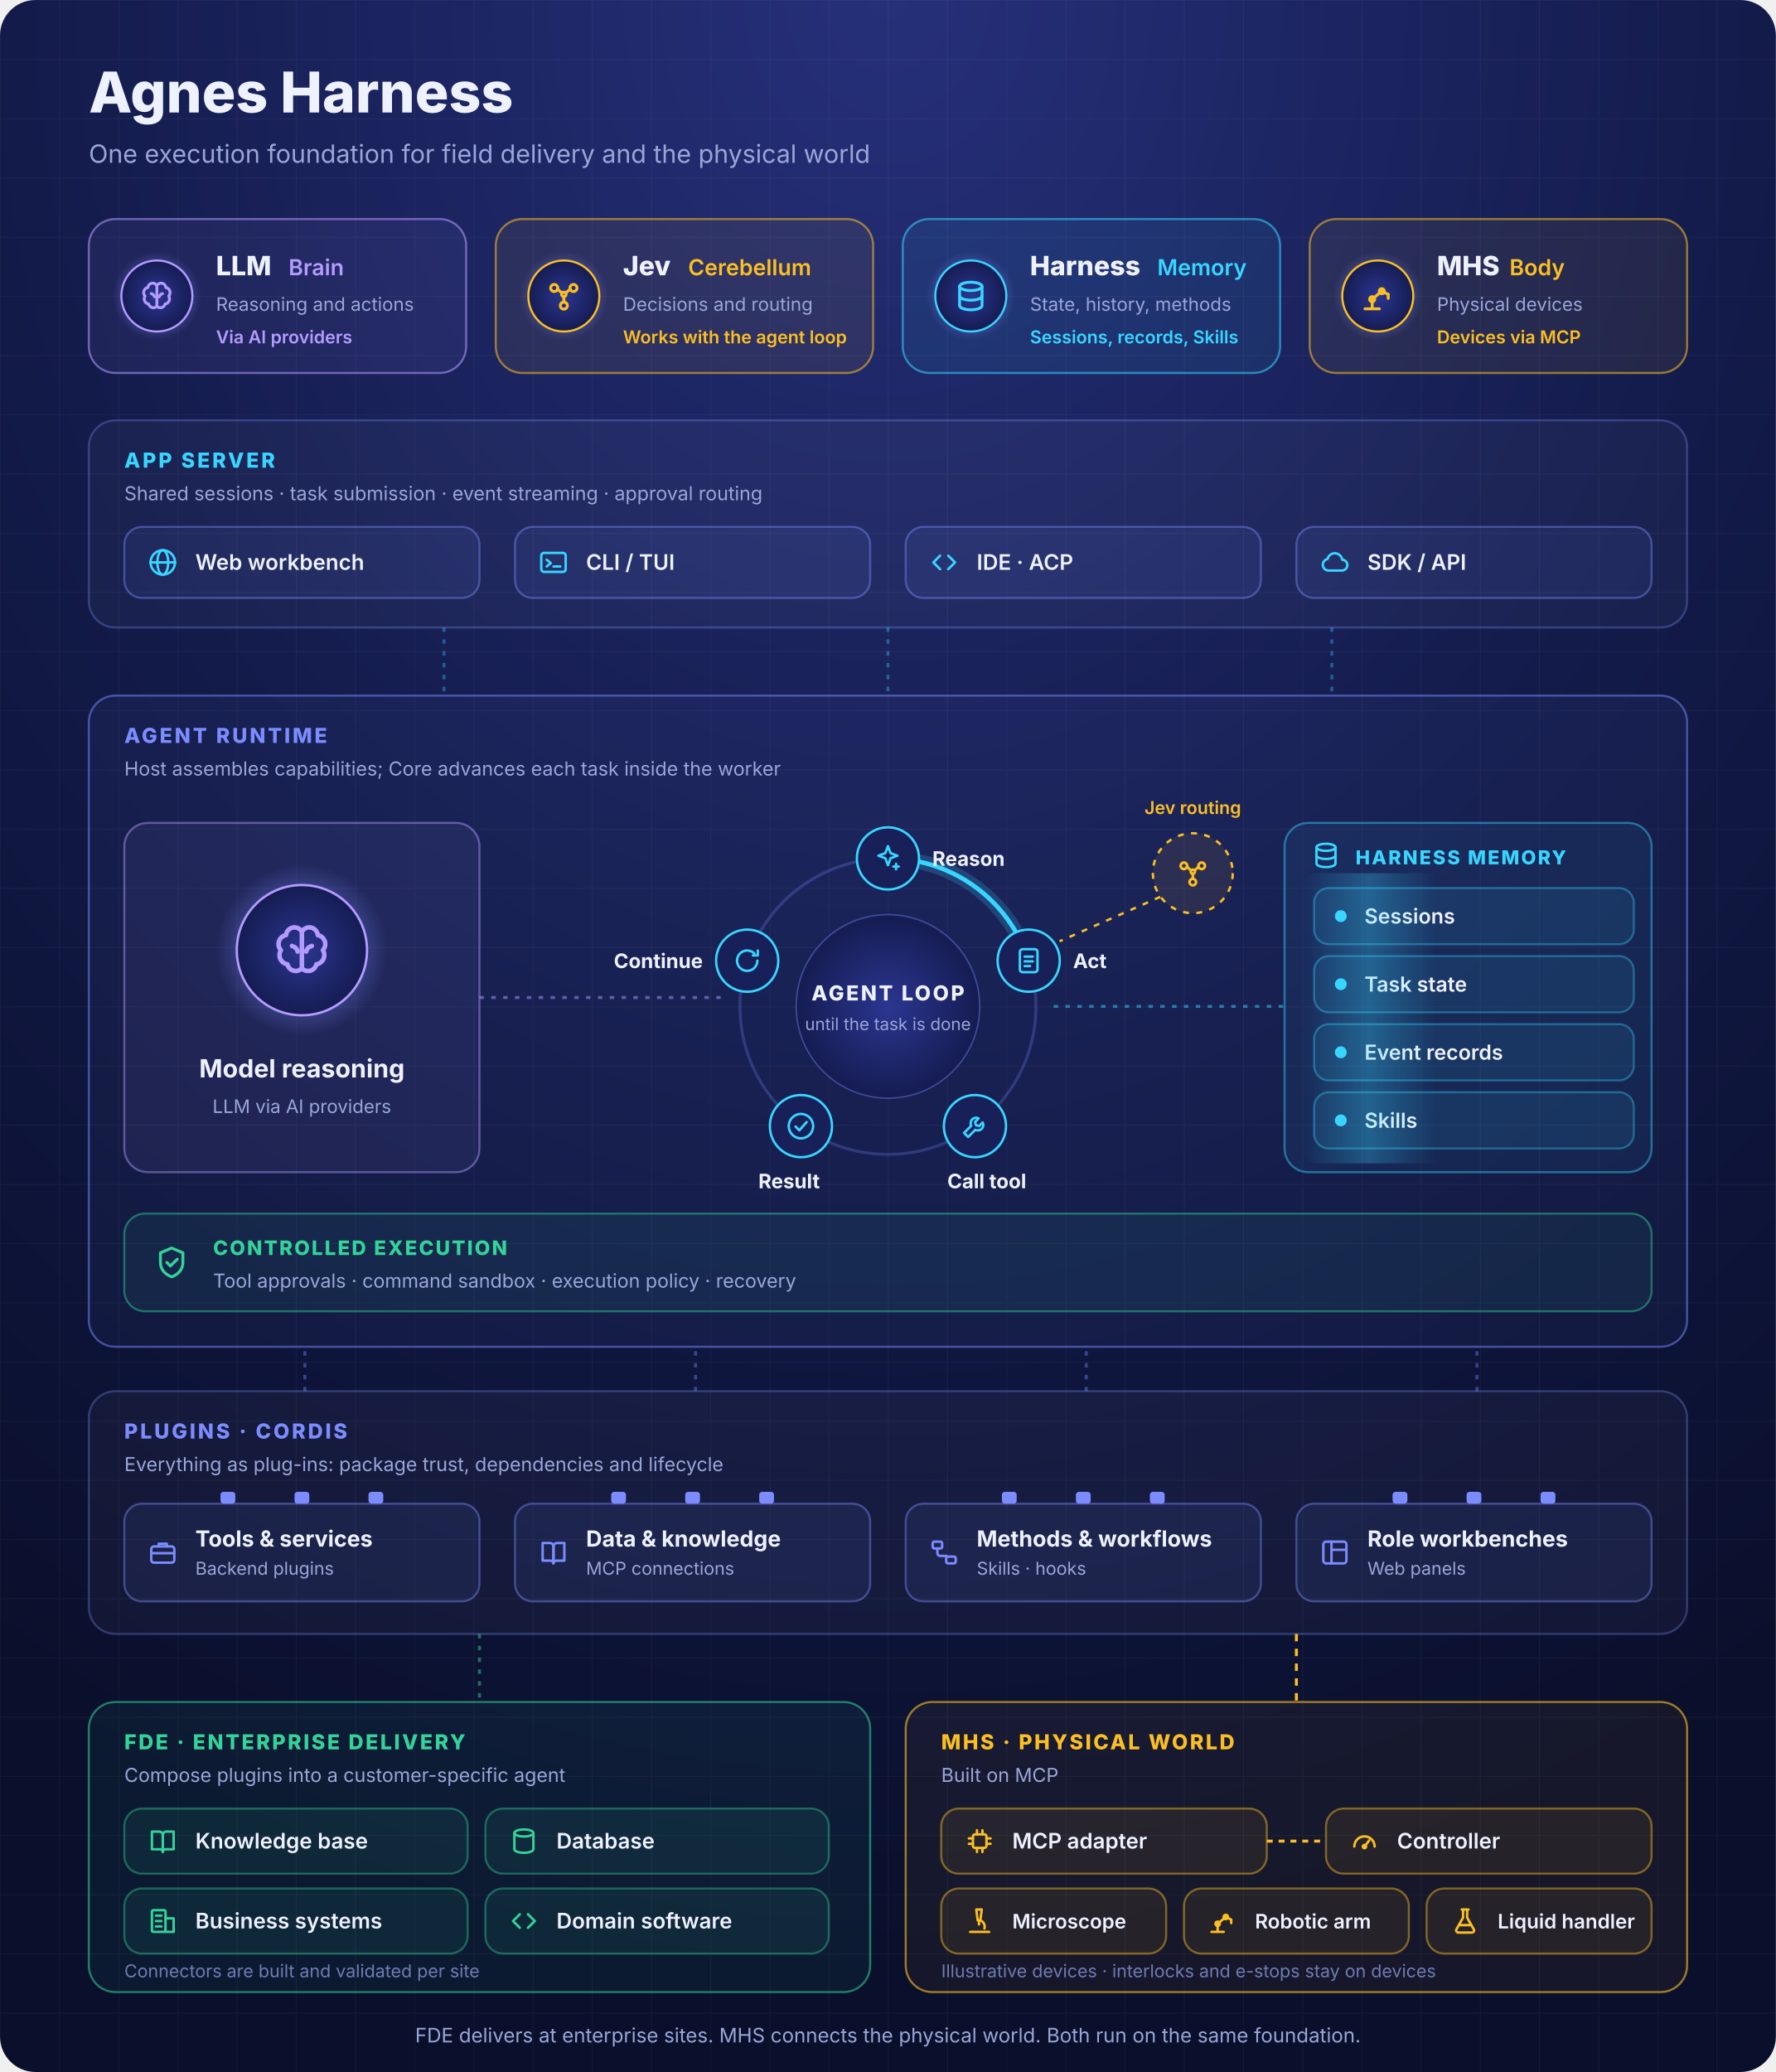
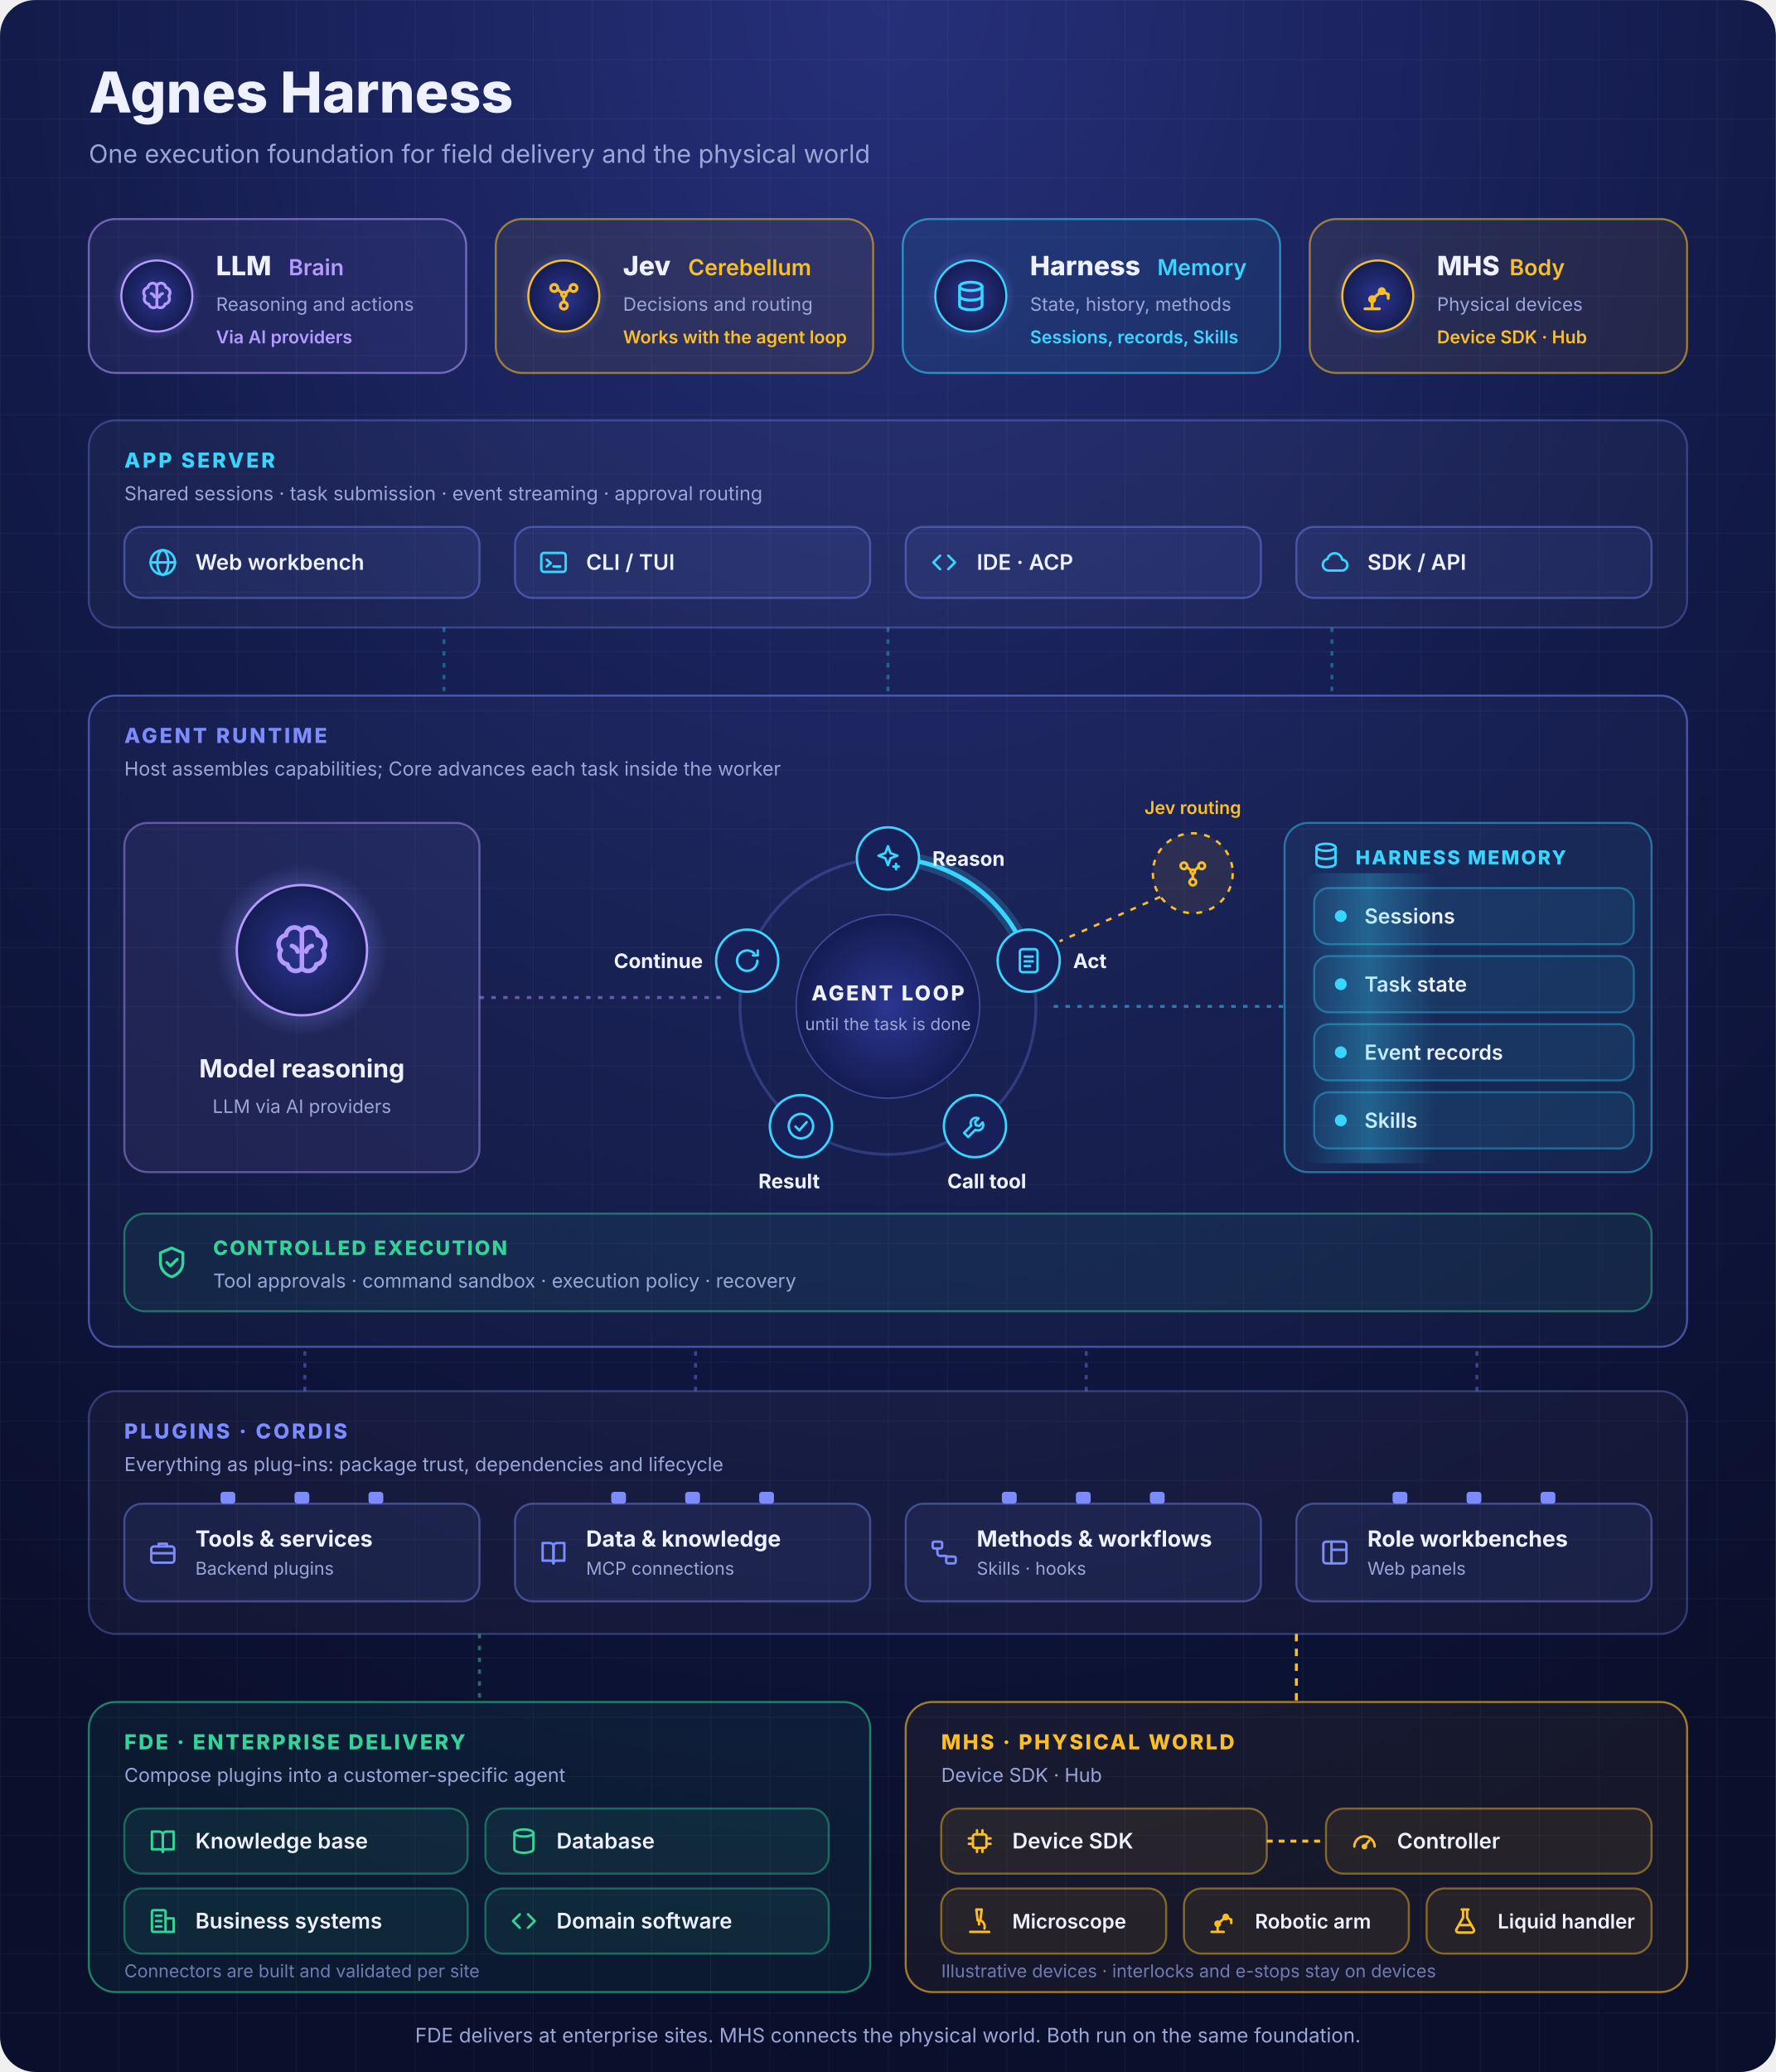
<svg xmlns="http://www.w3.org/2000/svg" width="1200" height="1400" viewBox="0 0 1200 1400" role="img" aria-labelledby="title description" xml:lang="en">
  <defs>
    <radialGradient id="bg" cx="50%" cy="0%" r="95%">
      <stop offset="0" stop-color="#26307a" />
      <stop offset=".55" stop-color="#121a48" />
      <stop offset="1" stop-color="#0a0f2b" />
    </radialGradient>
    <radialGradient id="halo">
      <stop offset="0" stop-color="#7c8cff" stop-opacity=".9" />
      <stop offset="1" stop-color="#7c8cff" stop-opacity="0" />
    </radialGradient>
    <radialGradient id="core">
      <stop offset="0" stop-color="#2b3690" />
      <stop offset="1" stop-color="#151c52" />
    </radialGradient>
    <linearGradient id="sweepGrad" x1="0" x2="1">
      <stop offset="0" stop-color="#38d6ff" stop-opacity="0" />
      <stop offset=".5" stop-color="#38d6ff" stop-opacity=".28" />
      <stop offset="1" stop-color="#38d6ff" stop-opacity="0" />
    </linearGradient>
    <pattern id="grid" width="40" height="40" patternUnits="userSpaceOnUse">
      <path d="M40 0H0V40" fill="none" stroke="rgba(255,255,255,0.045)" stroke-width="1" />
    </pattern>
    <clipPath id="memclip">
      <rect x="880" y="590" width="232" height="196" rx="10" />
    </clipPath>
    <style>.beat{opacity:0;animation:beat 12s ease-in-out infinite}@keyframes beat{0%,100%{opacity:0}4%{opacity:1}13%{opacity:0}}.pulse{animation:pulse 2.6s ease-in-out infinite}@keyframes pulse{0%,100%{opacity:.35}50%{opacity:.9}}.march{animation:march 1.4s linear infinite}@keyframes march{to{stroke-dashoffset:-28}}.spin{transform-box:fill-box;transform-origin:center;animation:spin 9s linear infinite}@keyframes spin{to{transform:rotate(360deg)}}.comet{animation:comet 6s linear infinite}@keyframes comet{to{stroke-dashoffset:-628.3}}.sweep{animation:sweep 3.6s ease-in-out infinite}@keyframes sweep{0%{transform:translateX(-90px)}60%,100%{transform:translateX(330px)}}.pin{animation:pin 12s ease-in-out infinite}@keyframes pin{0%,46%,62%,100%{opacity:.35}50%{opacity:1}}@media (prefers-reduced-motion:reduce){*{animation:none!important}.motion{display:none}}</style>
  </defs>
  <rect width="1200" height="1400" rx="24" fill="url(#bg)" />
  <rect width="1200" height="1400" rx="24" fill="url(#grid)" />
  <g font-family="Inter, -apple-system, Segoe UI, PingFang SC, Microsoft YaHei, Arial, sans-serif">
    <text x="60" y="76" font-size="38" font-weight="800" fill="#eef1ff">Agnes Harness</text>
    <text x="60" y="110" font-size="17" font-weight="400" fill="#9aa6d8">One execution foundation for field delivery and the physical world</text>
    <rect x="60" y="148" width="255" height="104" rx="18" fill="rgba(180,155,255,0.07)" stroke="rgba(180,155,255,0.55)" stroke-width="1.4" />
    <circle cx="106" cy="200" r="30" fill="url(#halo)" class="pulse" style="animation-delay:0s" />
    <circle cx="106" cy="200" r="24" fill="url(#core)" stroke="#b49bff" stroke-width="1.4" />
    <g transform="translate(93 187) scale(1.083333)" fill="none" stroke="#b49bff" stroke-width="1.8" stroke-linecap="round" stroke-linejoin="round">
      <path d="M12 5.5a3 3 0 0 0-5.6 1.2A3.2 3.2 0 0 0 4.6 12a3.3 3.3 0 0 0 2.3 5 3 3 0 0 0 5.1 1.4z" />
      <path d="M12 5.5a3 3 0 0 1 5.6 1.2 3.2 3.2 0 0 1 1.8 5.3 3.3 3.3 0 0 1-2.3 5A3 3 0 0 1 12 18.4" />
      <path d="M8.5 10.5c1 .3 1.8 1 2 2M15.5 10.5c-1 .3-1.8 1-2 2" />
    </g>
    <text x="146" y="186" font-size="18" font-weight="800" fill="#eef1ff">LLM</text>
    <text x="195" y="186" font-size="15" font-weight="600" fill="#b49bff">Brain</text>
    <text x="146" y="210" font-size="12.5" font-weight="400" fill="#9aa6d8">Reasoning and actions</text>
    <text x="146" y="232" font-size="12" font-weight="600" fill="#b49bff">Via AI providers</text>
    <rect x="335" y="148" width="255" height="104" rx="18" fill="rgba(251,191,36,0.07)" stroke="rgba(251,191,36,0.55)" stroke-width="1.4" />
    <circle cx="381" cy="200" r="30" fill="url(#halo)" class="pulse" style="animation-delay:0.6s" />
    <circle cx="381" cy="200" r="24" fill="url(#core)" stroke="#fbbf24" stroke-width="1.4" />
    <g transform="translate(368 187) scale(1.083333)" fill="none" stroke="#fbbf24" stroke-width="1.8" stroke-linecap="round" stroke-linejoin="round">
      <circle cx="6" cy="7" r="2.2" />
      <circle cx="18" cy="7" r="2.2" />
      <circle cx="12" cy="18" r="2.2" />
      <circle cx="12" cy="11" r="1.4" />
      <path d="M8 7.6l2.8 2.6M16 7.6l-2.8 2.6M12 12.4v3.4" />
    </g>
    <text x="421" y="186" font-size="18" font-weight="800" fill="#eef1ff">Jev</text>
    <text x="465" y="186" font-size="15" font-weight="600" fill="#fbbf24">Cerebellum</text>
    <text x="421" y="210" font-size="12.5" font-weight="400" fill="#9aa6d8">Decisions and routing</text>
    <text x="421" y="232" font-size="12" font-weight="600" fill="#fbbf24">Works with the agent loop</text>
    <rect x="610" y="148" width="255" height="104" rx="18" fill="rgba(56,214,255,0.07)" stroke="rgba(56,214,255,0.55)" stroke-width="1.4" />
    <circle cx="656" cy="200" r="30" fill="url(#halo)" class="pulse" style="animation-delay:1.2s" />
    <circle cx="656" cy="200" r="24" fill="url(#core)" stroke="#38d6ff" stroke-width="1.4" />
    <g transform="translate(643 187) scale(1.083333)" fill="none" stroke="#38d6ff" stroke-width="1.8" stroke-linecap="round" stroke-linejoin="round">
      <ellipse cx="12" cy="6" rx="7" ry="2.6" />
      <path d="M5 6v12c0 1.4 3.1 2.6 7 2.6s7-1.2 7-2.6V6" />
      <path d="M5 12c0 1.4 3.1 2.6 7 2.6s7-1.2 7-2.6" />
    </g>
    <text x="696" y="186" font-size="18" font-weight="800" fill="#eef1ff">Harness</text>
    <text x="782" y="186" font-size="15" font-weight="600" fill="#38d6ff">Memory</text>
    <text x="696" y="210" font-size="12.5" font-weight="400" fill="#9aa6d8">State, history, methods</text>
    <text x="696" y="232" font-size="12" font-weight="600" fill="#38d6ff">Sessions, records, Skills</text>
    <rect x="885" y="148" width="255" height="104" rx="18" fill="rgba(251,191,36,0.07)" stroke="rgba(251,191,36,0.55)" stroke-width="1.4" />
    <circle cx="931" cy="200" r="30" fill="url(#halo)" class="pulse" style="animation-delay:1.8s" />
    <circle cx="931" cy="200" r="24" fill="url(#core)" stroke="#fbbf24" stroke-width="1.4" />
    <g transform="translate(918 187) scale(1.083333)" fill="none" stroke="#fbbf24" stroke-width="1.8" stroke-linecap="round" stroke-linejoin="round">
      <path d="M4 20h9M8.5 20v-6l6-5 4 2" />
      <circle cx="8.5" cy="14" r="1.6" />
      <circle cx="14.5" cy="9" r="1.6" />
      <path d="M18.5 11v2.5" />
    </g>
    <text x="971" y="186" font-size="18" font-weight="800" fill="#eef1ff">MHS</text>
    <text x="1020" y="186" font-size="15" font-weight="600" fill="#fbbf24">Body</text>
    <text x="971" y="210" font-size="12.5" font-weight="400" fill="#9aa6d8">Physical devices</text>
-     <text x="971" y="232" font-size="12" font-weight="600" fill="#fbbf24">Devices via MCP</text>
+     <text x="971" y="232" font-size="12" font-weight="600" fill="#fbbf24">Device SDK · Hub</text>
    <rect x="60" y="284" width="1080" height="140" rx="18" fill="rgba(255,255,255,0.035)" stroke="rgba(132,150,255,0.30)" stroke-width="1.4" />
    <text x="84" y="316" font-size="14" font-weight="800" fill="#38d6ff" letter-spacing="1.6">APP SERVER</text>
    <text x="84" y="338" font-size="13" font-weight="400" fill="#9aa6d8">Shared sessions · task submission · event streaming · approval routing</text>
    <rect x="84" y="356" width="240" height="48" rx="12" fill="rgba(124,140,255,0.08)" stroke="rgba(124,140,255,0.42)" stroke-width="1.4" />
    <g transform="translate(99 369) scale(0.9166667)" fill="none" stroke="#38d6ff" stroke-width="1.8" stroke-linecap="round" stroke-linejoin="round">
      <circle cx="12" cy="12" r="9" />
      <ellipse cx="12" cy="12" rx="4" ry="9" />
      <path d="M3 12h18" />
    </g>
    <text x="132" y="385" font-size="14.5" font-weight="600" fill="#eef1ff">Web workbench</text>
    <rect x="348" y="356" width="240" height="48" rx="12" fill="rgba(124,140,255,0.08)" stroke="rgba(124,140,255,0.42)" stroke-width="1.4" />
    <g transform="translate(363 369) scale(0.9166667)" fill="none" stroke="#38d6ff" stroke-width="1.8" stroke-linecap="round" stroke-linejoin="round">
      <rect x="3" y="5" width="18" height="14" rx="2" />
      <path d="M7 10l3 2.5L7 15M12 15h5" />
    </g>
    <text x="396" y="385" font-size="14.5" font-weight="600" fill="#eef1ff">CLI / TUI</text>
    <rect x="612" y="356" width="240" height="48" rx="12" fill="rgba(124,140,255,0.08)" stroke="rgba(124,140,255,0.42)" stroke-width="1.4" />
    <g transform="translate(627 369) scale(0.9166667)" fill="none" stroke="#38d6ff" stroke-width="1.8" stroke-linecap="round" stroke-linejoin="round">
      <path d="M9 7l-5 5 5 5M15 7l5 5-5 5" />
    </g>
    <text x="660" y="385" font-size="14.5" font-weight="600" fill="#eef1ff">IDE · ACP</text>
    <rect x="876" y="356" width="240" height="48" rx="12" fill="rgba(124,140,255,0.08)" stroke="rgba(124,140,255,0.42)" stroke-width="1.4" />
    <g transform="translate(891 369) scale(0.9166667)" fill="none" stroke="#38d6ff" stroke-width="1.8" stroke-linecap="round" stroke-linejoin="round">
      <path d="M7 18h10a4 4 0 0 0 .4-8A5.5 5.5 0 0 0 6.6 9.5 4.3 4.3 0 0 0 7 18z" />
    </g>
    <text x="924" y="385" font-size="14.5" font-weight="600" fill="#eef1ff">SDK / API</text>
    <g class="beat" style="animation-delay:0s" fill="none" stroke="#38d6ff">
      <rect x="84" y="356" width="1032" height="48" rx="12" stroke-width="9" stroke-opacity=".22" />
      <rect x="84" y="356" width="1032" height="48" rx="12" stroke-width="2.4" />
    </g>
    <path d="M 300 424 V 470" stroke="rgba(56,214,255,0.35)" stroke-width="2" stroke-dasharray="3 5" />
    <g class="motion" fill="#38d6ff" opacity="0">
      <circle r="9.36" opacity=".22" />
      <circle r="3.6" />
      <animateMotion path="M 300 424 V 470" dur="1.6s" begin="0.4s" repeatCount="indefinite" />
      <animate attributeName="opacity" values="0;1;1;0" keyTimes="0;.12;.85;1" dur="1.6s" begin="0.4s" repeatCount="indefinite" />
    </g>
    <path d="M 600 424 V 470" stroke="rgba(56,214,255,0.35)" stroke-width="2" stroke-dasharray="3 5" />
    <g class="motion" fill="#38d6ff" opacity="0">
      <circle r="9.36" opacity=".22" />
      <circle r="3.6" />
      <animateMotion path="M 600 424 V 470" dur="1.6s" begin="0.8s" repeatCount="indefinite" />
      <animate attributeName="opacity" values="0;1;1;0" keyTimes="0;.12;.85;1" dur="1.6s" begin="0.8s" repeatCount="indefinite" />
    </g>
    <path d="M 900 424 V 470" stroke="rgba(56,214,255,0.35)" stroke-width="2" stroke-dasharray="3 5" />
    <g class="motion" fill="#38d6ff" opacity="0">
      <circle r="9.36" opacity=".22" />
      <circle r="3.6" />
      <animateMotion path="M 900 424 V 470" dur="1.6s" begin="1.2s" repeatCount="indefinite" />
      <animate attributeName="opacity" values="0;1;1;0" keyTimes="0;.12;.85;1" dur="1.6s" begin="1.2s" repeatCount="indefinite" />
    </g>
    <rect x="60" y="470" width="1080" height="440" rx="18" fill="rgba(124,140,255,0.05)" stroke="rgba(124,140,255,0.5)" stroke-width="1.4" />
    <text x="84" y="502" font-size="14" font-weight="800" fill="#7c8cff" letter-spacing="1.6">AGENT RUNTIME</text>
    <text x="84" y="524" font-size="13" font-weight="400" fill="#9aa6d8">Host assembles capabilities; Core advances each task inside the worker</text>
    <rect x="84" y="556" width="240" height="236" rx="16" fill="rgba(180,155,255,0.07)" stroke="rgba(180,155,255,0.45)" stroke-width="1.4" />
    <circle cx="204" cy="642" r="58" fill="url(#halo)" class="pulse" />
    <circle cx="204" cy="642" r="44" fill="url(#core)" stroke="#b49bff" stroke-width="1.6" />
    <g transform="translate(181 619) scale(1.916667)" fill="none" stroke="#b49bff" stroke-width="1.6" stroke-linecap="round" stroke-linejoin="round">
      <path d="M12 5.5a3 3 0 0 0-5.6 1.2A3.2 3.2 0 0 0 4.6 12a3.3 3.3 0 0 0 2.3 5 3 3 0 0 0 5.1 1.4z" />
      <path d="M12 5.5a3 3 0 0 1 5.6 1.2 3.2 3.2 0 0 1 1.8 5.3 3.3 3.3 0 0 1-2.3 5A3 3 0 0 1 12 18.4" />
      <path d="M8.5 10.5c1 .3 1.8 1 2 2M15.5 10.5c-1 .3-1.8 1-2 2" />
    </g>
    <text x="204" y="728" font-size="17" font-weight="700" fill="#eef1ff" text-anchor="middle">Model reasoning</text>
    <text x="204" y="752" font-size="12.5" font-weight="400" fill="#9aa6d8" text-anchor="middle">LLM via AI providers</text>
    <path d="M 324 674 H 488" stroke="rgba(180,155,255,0.5)" stroke-width="2" stroke-dasharray="3 5" />
    <circle cx="600" cy="680" r="100" fill="none" stroke="rgba(124,140,255,0.25)" stroke-width="2" />
    <g fill="none" stroke="#38d6ff" stroke-linecap="round" stroke-dasharray="110 518.3" transform="rotate(-90 600 680)">
      <circle cx="600" cy="680" r="100" stroke-width="10" stroke-opacity=".2" class="comet" />
      <circle cx="600" cy="680" r="100" stroke-width="3" class="comet" />
    </g>
    <circle cx="600" cy="680" r="62" fill="url(#core)" stroke="rgba(124,140,255,0.4)" />
    <text x="600" y="676" font-size="14" font-weight="800" fill="#eef1ff" text-anchor="middle" letter-spacing="1.4">AGENT LOOP</text>
    <text x="600" y="696" font-size="11.5" font-weight="400" fill="#9aa6d8" text-anchor="middle">until the task is done</text>
    <circle cx="600.0" cy="580.0" r="21" fill="#18205a" stroke="#38d6ff" stroke-width="1.6" />
    <g transform="translate(589 569) scale(0.9166667)" fill="none" stroke="#38d6ff" stroke-width="1.8" stroke-linecap="round" stroke-linejoin="round">
      <path d="M12 3l1.9 5.1L19 10l-5.1 1.9L12 17l-1.9-5.1L5 10l5.1-1.9z" />
      <path d="M18 16v4M16 18h4" />
    </g>
    <text x="630.0" y="585.0" font-size="13.5" font-weight="650" fill="#eef1ff" text-anchor="start">Reason</text>
    <circle cx="695.1" cy="649.1" r="21" fill="#18205a" stroke="#38d6ff" stroke-width="1.6" />
    <g transform="translate(684.1057 638.0983) scale(0.9166667)" fill="none" stroke="#38d6ff" stroke-width="1.8" stroke-linecap="round" stroke-linejoin="round">
      <rect x="5.5" y="3.5" width="13" height="17" rx="2" />
      <path d="M9 9h6M9 12.5h6M9 16h4" />
    </g>
    <text x="725.1" y="654.1" font-size="13.5" font-weight="650" fill="#eef1ff" text-anchor="start">Act</text>
    <circle cx="658.8" cy="760.9" r="21" fill="#18205a" stroke="#38d6ff" stroke-width="1.6" />
    <g transform="translate(647.7785 749.9017) scale(0.9166667)" fill="none" stroke="#38d6ff" stroke-width="1.8" stroke-linecap="round" stroke-linejoin="round">
      <path d="M14.7 6.3a4 4 0 0 0-5.4 5.4L4 17l3 3 5.3-5.3a4 4 0 0 0 5.4-5.4l-2.6 2.6-2.4-.6-.6-2.4z" />
    </g>
    <text x="666.8" y="802.9" font-size="13.5" font-weight="650" fill="#eef1ff" text-anchor="middle">Call tool</text>
    <circle cx="541.2" cy="760.9" r="21" fill="#18205a" stroke="#38d6ff" stroke-width="1.6" />
    <g transform="translate(530.2215 749.9017) scale(0.9166667)" fill="none" stroke="#38d6ff" stroke-width="1.8" stroke-linecap="round" stroke-linejoin="round">
      <circle cx="12" cy="12" r="9" />
      <path d="M8 12.3l2.8 2.8L16.2 9" />
    </g>
    <text x="533.2" y="802.9" font-size="13.5" font-weight="650" fill="#eef1ff" text-anchor="middle">Result</text>
    <circle cx="504.9" cy="649.1" r="21" fill="#18205a" stroke="#38d6ff" stroke-width="1.6" />
    <g transform="translate(493.8943 638.0983) scale(0.9166667)" fill="none" stroke="#38d6ff" stroke-width="1.8" stroke-linecap="round" stroke-linejoin="round">
      <path d="M19.5 12a7.5 7.5 0 1 1-2.2-5.3" />
      <path d="M19.8 4.5v3.6h-3.6" />
    </g>
    <text x="474.9" y="654.1" font-size="13.5" font-weight="650" fill="#eef1ff" text-anchor="end">Continue</text>
    <g class="motion" fill="#ffffff" opacity="0">
      <circle r="11.7" opacity=".22" />
      <circle r="4.5" />
      <animateMotion path="M 600 580 A 100 100 0 0 1 600 780 A 100 100 0 0 1 600 580" dur="6s" begin="0s" repeatCount="indefinite" />
      <animate attributeName="opacity" values="0;1;1;0" keyTimes="0;.12;.85;1" dur="6s" begin="0s" repeatCount="indefinite" />
    </g>
    <circle cx="806" cy="590" r="27" fill="rgba(251,191,36,0.08)" stroke="#fbbf24" stroke-width="1.6" stroke-dasharray="4 5" class="spin" />
    <g transform="translate(794 578) scale(1)" fill="none" stroke="#fbbf24" stroke-width="1.8" stroke-linecap="round" stroke-linejoin="round">
      <circle cx="6" cy="7" r="2.2" />
      <circle cx="18" cy="7" r="2.2" />
      <circle cx="12" cy="18" r="2.2" />
      <circle cx="12" cy="11" r="1.4" />
      <path d="M8 7.6l2.8 2.6M16 7.6l-2.8 2.6M12 12.4v3.4" />
    </g>
    <text x="806" y="550" font-size="12" font-weight="600" fill="#fbbf24" text-anchor="middle">Jev routing</text>
    <path d="M 784 606 L 716 636" stroke="#fbbf24" stroke-width="1.6" stroke-dasharray="4 5" class="march" fill="none" />
    <rect x="868" y="556" width="248" height="236" rx="16" fill="rgba(56,214,255,0.06)" stroke="rgba(56,214,255,0.45)" stroke-width="1.4" />
    <g transform="translate(885 567) scale(0.9166667)" fill="none" stroke="#38d6ff" stroke-width="1.8" stroke-linecap="round" stroke-linejoin="round">
      <ellipse cx="12" cy="6" rx="7" ry="2.6" />
      <path d="M5 6v12c0 1.4 3.1 2.6 7 2.6s7-1.2 7-2.6V6" />
      <path d="M5 12c0 1.4 3.1 2.6 7 2.6s7-1.2 7-2.6" />
    </g>
    <text x="916" y="584" font-size="13" font-weight="800" fill="#38d6ff" letter-spacing="1.2">HARNESS MEMORY</text>
    <rect x="888" y="600" width="216" height="38" rx="10" fill="rgba(56,214,255,0.08)" stroke="rgba(56,214,255,0.35)" stroke-width="1.4" />
    <circle cx="906" cy="619" r="4" fill="#38d6ff" class="pulse" style="animation-delay:0s" />
    <text x="922" y="624" font-size="14" font-weight="600" fill="#eef1ff">Sessions</text>
    <rect x="888" y="646" width="216" height="38" rx="10" fill="rgba(56,214,255,0.08)" stroke="rgba(56,214,255,0.35)" stroke-width="1.4" />
    <circle cx="906" cy="665" r="4" fill="#38d6ff" class="pulse" style="animation-delay:0.4s" />
    <text x="922" y="670" font-size="14" font-weight="600" fill="#eef1ff">Task state</text>
    <rect x="888" y="692" width="216" height="38" rx="10" fill="rgba(56,214,255,0.08)" stroke="rgba(56,214,255,0.35)" stroke-width="1.4" />
    <circle cx="906" cy="711" r="4" fill="#38d6ff" class="pulse" style="animation-delay:0.8s" />
    <text x="922" y="716" font-size="14" font-weight="600" fill="#eef1ff">Event records</text>
    <rect x="888" y="738" width="216" height="38" rx="10" fill="rgba(56,214,255,0.08)" stroke="rgba(56,214,255,0.35)" stroke-width="1.4" />
    <circle cx="906" cy="757" r="4" fill="#38d6ff" class="pulse" style="animation-delay:1.2s" />
    <text x="922" y="762" font-size="14" font-weight="600" fill="#eef1ff">Skills</text>
    <g clip-path="url(#memclip)">
      <rect class="sweep" x="880" y="590" width="90" height="196" fill="url(#sweepGrad)" />
    </g>
    <path d="M 712 680 H 868" stroke="rgba(56,214,255,0.5)" stroke-width="2" stroke-dasharray="3 5" />
    <rect x="84" y="820" width="1032" height="66" rx="14" fill="rgba(52,211,153,0.07)" stroke="rgba(52,211,153,0.45)" stroke-width="1.4" />
    <g transform="translate(103 840) scale(1.083333)" fill="none" stroke="#34d399" stroke-width="1.8" stroke-linecap="round" stroke-linejoin="round">
      <path d="M12 3l7 3v6c0 4.5-3 7.5-7 9-4-1.5-7-4.5-7-9V6z" />
      <path d="M9 12l2.2 2.2L15.5 10" />
    </g>
    <text x="144" y="848" font-size="13.5" font-weight="800" fill="#34d399" letter-spacing="1.2">CONTROLLED EXECUTION</text>
    <text x="144" y="870" font-size="13" font-weight="400" fill="#9aa6d8">Tool approvals · command sandbox · execution policy · recovery</text>
    <g class="beat" style="animation-delay:2.4s" fill="none" stroke="#b49bff">
      <rect x="84" y="556" width="240" height="236" rx="16" stroke-width="9" stroke-opacity=".22" />
      <rect x="84" y="556" width="240" height="236" rx="16" stroke-width="2.4" />
    </g>
    <g class="beat" style="animation-delay:3.4s" fill="none" stroke="#38d6ff">
      <rect x="868" y="556" width="248" height="236" rx="16" stroke-width="9" stroke-opacity=".22" />
      <rect x="868" y="556" width="248" height="236" rx="16" stroke-width="2.4" />
    </g>
    <g class="beat" style="animation-delay:4.4s" fill="none" stroke="#34d399">
      <rect x="84" y="820" width="1032" height="66" rx="14" stroke-width="9" stroke-opacity=".22" />
      <rect x="84" y="820" width="1032" height="66" rx="14" stroke-width="2.4" />
    </g>
    <path d="M 206 940 V 910" stroke="rgba(124,140,255,0.4)" stroke-width="2" stroke-dasharray="3 5" />
    <g class="motion" fill="#7c8cff" opacity="0">
      <circle r="8.84" opacity=".22" />
      <circle r="3.4" />
      <animateMotion path="M 206 960 V 910" dur="1.4s" begin="6s" repeatCount="indefinite" />
      <animate attributeName="opacity" values="0;1;1;0" keyTimes="0;.12;.85;1" dur="1.4s" begin="6s" repeatCount="indefinite" />
    </g>
    <path d="M 470 940 V 910" stroke="rgba(124,140,255,0.4)" stroke-width="2" stroke-dasharray="3 5" />
    <g class="motion" fill="#7c8cff" opacity="0">
      <circle r="8.84" opacity=".22" />
      <circle r="3.4" />
      <animateMotion path="M 470 960 V 910" dur="1.4s" begin="6.3s" repeatCount="indefinite" />
      <animate attributeName="opacity" values="0;1;1;0" keyTimes="0;.12;.85;1" dur="1.4s" begin="6.3s" repeatCount="indefinite" />
    </g>
    <path d="M 734 940 V 910" stroke="rgba(124,140,255,0.4)" stroke-width="2" stroke-dasharray="3 5" />
    <g class="motion" fill="#7c8cff" opacity="0">
      <circle r="8.84" opacity=".22" />
      <circle r="3.4" />
      <animateMotion path="M 734 960 V 910" dur="1.4s" begin="6.6s" repeatCount="indefinite" />
      <animate attributeName="opacity" values="0;1;1;0" keyTimes="0;.12;.85;1" dur="1.4s" begin="6.6s" repeatCount="indefinite" />
    </g>
    <path d="M 998 940 V 910" stroke="rgba(124,140,255,0.4)" stroke-width="2" stroke-dasharray="3 5" />
    <g class="motion" fill="#7c8cff" opacity="0">
      <circle r="8.84" opacity=".22" />
      <circle r="3.4" />
      <animateMotion path="M 998 960 V 910" dur="1.4s" begin="6.9s" repeatCount="indefinite" />
      <animate attributeName="opacity" values="0;1;1;0" keyTimes="0;.12;.85;1" dur="1.4s" begin="6.9s" repeatCount="indefinite" />
    </g>
    <rect x="60" y="940" width="1080" height="164" rx="18" fill="rgba(255,255,255,0.035)" stroke="rgba(132,150,255,0.30)" stroke-width="1.4" />
    <text x="84" y="972" font-size="14" font-weight="800" fill="#7c8cff" letter-spacing="1.6">PLUGINS · CORDIS</text>
    <text x="84" y="994" font-size="13" font-weight="400" fill="#9aa6d8">Everything as plug-ins: package trust, dependencies and lifecycle</text>
    <rect x="149" y="1008" width="10" height="8" rx="2" fill="#7c8cff" class="pin" style="animation-delay:0s" />
    <rect x="199" y="1008" width="10" height="8" rx="2" fill="#7c8cff" class="pin" style="animation-delay:0s" />
    <rect x="249" y="1008" width="10" height="8" rx="2" fill="#7c8cff" class="pin" style="animation-delay:0s" />
    <rect x="84" y="1016" width="240" height="66" rx="12" fill="rgba(124,140,255,0.08)" stroke="rgba(124,140,255,0.42)" stroke-width="1.4" />
    <g transform="translate(99 1038) scale(0.9166667)" fill="none" stroke="#7c8cff" stroke-width="1.8" stroke-linecap="round" stroke-linejoin="round">
      <rect x="3.5" y="7.5" width="17" height="12" rx="2" />
      <path d="M9 7.5V5.5h6v2M3.5 12.5h17" />
    </g>
    <text x="132" y="1045" font-size="15" font-weight="650" fill="#eef1ff">Tools &amp; services</text>
    <text x="132" y="1064" font-size="12" font-weight="400" fill="#9aa6d8">Backend plugins</text>
    <rect x="413" y="1008" width="10" height="8" rx="2" fill="#7c8cff" class="pin" style="animation-delay:0.15s" />
    <rect x="463" y="1008" width="10" height="8" rx="2" fill="#7c8cff" class="pin" style="animation-delay:0.15s" />
    <rect x="513" y="1008" width="10" height="8" rx="2" fill="#7c8cff" class="pin" style="animation-delay:0.15s" />
    <rect x="348" y="1016" width="240" height="66" rx="12" fill="rgba(124,140,255,0.08)" stroke="rgba(124,140,255,0.42)" stroke-width="1.4" />
    <g transform="translate(363 1038) scale(0.9166667)" fill="none" stroke="#7c8cff" stroke-width="1.8" stroke-linecap="round" stroke-linejoin="round">
      <path d="M4 5h5.5A2.5 2.5 0 0 1 12 7.5V20a2 2 0 0 0-2-2H4z" />
      <path d="M20 5h-5.5A2.5 2.5 0 0 0 12 7.5V20a2 2 0 0 1 2-2h6z" />
    </g>
    <text x="396" y="1045" font-size="15" font-weight="650" fill="#eef1ff">Data &amp; knowledge</text>
    <text x="396" y="1064" font-size="12" font-weight="400" fill="#9aa6d8">MCP connections</text>
    <rect x="677" y="1008" width="10" height="8" rx="2" fill="#7c8cff" class="pin" style="animation-delay:0.3s" />
    <rect x="727" y="1008" width="10" height="8" rx="2" fill="#7c8cff" class="pin" style="animation-delay:0.3s" />
    <rect x="777" y="1008" width="10" height="8" rx="2" fill="#7c8cff" class="pin" style="animation-delay:0.3s" />
    <rect x="612" y="1016" width="240" height="66" rx="12" fill="rgba(124,140,255,0.08)" stroke="rgba(124,140,255,0.42)" stroke-width="1.4" />
    <g transform="translate(627 1038) scale(0.9166667)" fill="none" stroke="#7c8cff" stroke-width="1.8" stroke-linecap="round" stroke-linejoin="round">
      <rect x="3.5" y="4" width="7" height="5" rx="1.2" />
      <rect x="13.5" y="15" width="7" height="5" rx="1.2" />
      <path d="M7 9v3.5a2 2 0 0 0 2 2h4.5" />
    </g>
    <text x="660" y="1045" font-size="15" font-weight="650" fill="#eef1ff">Methods &amp; workflows</text>
    <text x="660" y="1064" font-size="12" font-weight="400" fill="#9aa6d8">Skills · hooks</text>
    <rect x="941" y="1008" width="10" height="8" rx="2" fill="#7c8cff" class="pin" style="animation-delay:0.45s" />
    <rect x="991" y="1008" width="10" height="8" rx="2" fill="#7c8cff" class="pin" style="animation-delay:0.45s" />
    <rect x="1041" y="1008" width="10" height="8" rx="2" fill="#7c8cff" class="pin" style="animation-delay:0.45s" />
    <rect x="876" y="1016" width="240" height="66" rx="12" fill="rgba(124,140,255,0.08)" stroke="rgba(124,140,255,0.42)" stroke-width="1.4" />
    <g transform="translate(891 1038) scale(0.9166667)" fill="none" stroke="#7c8cff" stroke-width="1.8" stroke-linecap="round" stroke-linejoin="round">
      <rect x="3.5" y="4" width="17" height="16" rx="2" />
      <path d="M9.5 4v16M9.5 10h11" />
    </g>
    <text x="924" y="1045" font-size="15" font-weight="650" fill="#eef1ff">Role workbenches</text>
    <text x="924" y="1064" font-size="12" font-weight="400" fill="#9aa6d8">Web panels</text>
    <g class="beat" style="animation-delay:6s" fill="none" stroke="#7c8cff">
      <rect x="84" y="1016" width="1032" height="66" rx="12" stroke-width="9" stroke-opacity=".22" />
      <rect x="84" y="1016" width="1032" height="66" rx="12" stroke-width="2.4" />
    </g>
    <path d="M 324 1104 V 1150" stroke="rgba(52,211,153,0.5)" stroke-width="2" stroke-dasharray="3 5" />
    <g class="motion" fill="#34d399" opacity="0">
      <circle r="9.36" opacity=".22" />
      <circle r="3.6" />
      <animateMotion path="M 324 1104 V 1150" dur="1.4s" begin="7.6s" repeatCount="indefinite" />
      <animate attributeName="opacity" values="0;1;1;0" keyTimes="0;.12;.85;1" dur="1.4s" begin="7.6s" repeatCount="indefinite" />
    </g>
    <path d="M 876 1104 V 1150" stroke="#fbbf24" stroke-width="2" stroke-dasharray="5 5" class="march" />
    <g class="motion" fill="#fbbf24" opacity="0">
      <circle r="9.36" opacity=".22" />
      <circle r="3.6" />
      <animateMotion path="M 876 1104 V 1150" dur="1.4s" begin="8.2s" repeatCount="indefinite" />
      <animate attributeName="opacity" values="0;1;1;0" keyTimes="0;.12;.85;1" dur="1.4s" begin="8.2s" repeatCount="indefinite" />
    </g>
    <rect x="60" y="1150" width="528" height="196" rx="18" fill="rgba(52,211,153,0.06)" stroke="rgba(52,211,153,0.55)" stroke-width="1.4" />
    <text x="84" y="1182" font-size="14" font-weight="800" fill="#34d399" letter-spacing="1.4">FDE · ENTERPRISE DELIVERY</text>
    <text x="84" y="1204" font-size="13" font-weight="400" fill="#9aa6d8">Compose plugins into a customer-specific agent</text>
    <rect x="84" y="1222" width="232" height="44" rx="12" fill="rgba(52,211,153,0.08)" stroke="rgba(52,211,153,0.4)" stroke-width="1.4" />
    <g transform="translate(99 1233) scale(0.9166667)" fill="none" stroke="#34d399" stroke-width="1.8" stroke-linecap="round" stroke-linejoin="round">
      <path d="M4 5h5.5A2.5 2.5 0 0 1 12 7.5V20a2 2 0 0 0-2-2H4z" />
      <path d="M20 5h-5.5A2.5 2.5 0 0 0 12 7.5V20a2 2 0 0 1 2-2h6z" />
    </g>
    <text x="132" y="1249" font-size="14.5" font-weight="600" fill="#eef1ff">Knowledge base</text>
    <rect x="328" y="1222" width="232" height="44" rx="12" fill="rgba(52,211,153,0.08)" stroke="rgba(52,211,153,0.4)" stroke-width="1.4" />
    <g transform="translate(343 1233) scale(0.9166667)" fill="none" stroke="#34d399" stroke-width="1.8" stroke-linecap="round" stroke-linejoin="round">
      <ellipse cx="12" cy="6" rx="7" ry="2.6" />
      <path d="M5 6v12c0 1.4 3.1 2.6 7 2.6s7-1.2 7-2.6V6" />
    </g>
    <text x="376" y="1249" font-size="14.5" font-weight="600" fill="#eef1ff">Database</text>
    <rect x="84" y="1276" width="232" height="44" rx="12" fill="rgba(52,211,153,0.08)" stroke="rgba(52,211,153,0.4)" stroke-width="1.4" />
    <g transform="translate(99 1287) scale(0.9166667)" fill="none" stroke="#34d399" stroke-width="1.8" stroke-linecap="round" stroke-linejoin="round">
      <rect x="4" y="4" width="10" height="16" rx="1" />
      <path d="M14 10h6v10h-6M7 8h4M7 12h4M7 16h4" />
    </g>
    <text x="132" y="1303" font-size="14.5" font-weight="600" fill="#eef1ff">Business systems</text>
    <rect x="328" y="1276" width="232" height="44" rx="12" fill="rgba(52,211,153,0.08)" stroke="rgba(52,211,153,0.4)" stroke-width="1.4" />
    <g transform="translate(343 1287) scale(0.9166667)" fill="none" stroke="#34d399" stroke-width="1.8" stroke-linecap="round" stroke-linejoin="round">
      <path d="M9 7l-5 5 5 5M15 7l5 5-5 5" />
    </g>
    <text x="376" y="1303" font-size="14.5" font-weight="600" fill="#eef1ff">Domain software</text>
    <text x="84" y="1336" font-size="12" font-weight="400" fill="#6f7bb3">Connectors are built and validated per site</text>
    <rect x="612" y="1150" width="528" height="196" rx="18" fill="rgba(251,191,36,0.05)" stroke="rgba(251,191,36,0.6)" stroke-width="1.4" />
    <text x="636" y="1182" font-size="14" font-weight="800" fill="#fbbf24" letter-spacing="1.4">MHS · PHYSICAL WORLD</text>
-     <text x="636" y="1204" font-size="13" font-weight="400" fill="#9aa6d8">Built on MCP</text>
+     <text x="636" y="1204" font-size="13" font-weight="400" fill="#9aa6d8">Device SDK · Hub</text>
    <rect x="636" y="1222" width="220" height="44" rx="12" fill="rgba(251,191,36,0.07)" stroke="rgba(251,191,36,0.45)" stroke-width="1.4" />
    <g transform="translate(651 1233) scale(0.9166667)" fill="none" stroke="#fbbf24" stroke-width="1.8" stroke-linecap="round" stroke-linejoin="round">
      <rect x="7" y="7" width="10" height="10" rx="1.6" />
      <path d="M10 4v3M14 4v3M10 17v3M14 17v3M4 10h3M4 14h3M17 10h3M17 14h3" />
    </g>
-     <text x="684" y="1249" font-size="14.5" font-weight="600" fill="#eef1ff">MCP adapter</text>
+     <text x="684" y="1249" font-size="14.5" font-weight="600" fill="#eef1ff">Device SDK</text>
    <rect x="896" y="1222" width="220" height="44" rx="12" fill="rgba(251,191,36,0.07)" stroke="rgba(251,191,36,0.45)" stroke-width="1.4" />
    <g transform="translate(911 1233) scale(0.9166667)" fill="none" stroke="#fbbf24" stroke-width="1.8" stroke-linecap="round" stroke-linejoin="round">
      <path d="M4.5 16a7.5 7.5 0 1 1 15 0" />
      <path d="M12 16l3.5-4.5" />
      <circle cx="12" cy="16" r="1.2" />
    </g>
    <text x="944" y="1249" font-size="14.5" font-weight="600" fill="#eef1ff">Controller</text>
    <path d="M 856 1244 H 892" stroke="#fbbf24" stroke-width="2" stroke-dasharray="4 4" class="march" />
    <rect x="636" y="1276" width="152" height="44" rx="12" fill="rgba(251,191,36,0.07)" stroke="rgba(251,191,36,0.45)" stroke-width="1.4" />
    <g transform="translate(651 1287) scale(0.9166667)" fill="none" stroke="#fbbf24" stroke-width="1.8" stroke-linecap="round" stroke-linejoin="round">
      <path d="M9.5 3.5h4l-1 8h-2zM11.5 11.5v3M5 20h14M15.5 17.5a5 5 0 0 0-3-6" />
    </g>
    <text x="684" y="1303" font-size="13.5" font-weight="600" fill="#eef1ff">Microscope</text>
    <rect x="800" y="1276" width="152" height="44" rx="12" fill="rgba(251,191,36,0.07)" stroke="rgba(251,191,36,0.45)" stroke-width="1.4" />
    <g transform="translate(815 1287) scale(0.9166667)" fill="none" stroke="#fbbf24" stroke-width="1.8" stroke-linecap="round" stroke-linejoin="round">
      <path d="M4 20h9M8.5 20v-6l6-5 4 2" />
      <circle cx="8.5" cy="14" r="1.6" />
      <circle cx="14.5" cy="9" r="1.6" />
      <path d="M18.5 11v2.5" />
    </g>
    <text x="848" y="1303" font-size="13.5" font-weight="600" fill="#eef1ff">Robotic arm</text>
    <rect x="964" y="1276" width="152" height="44" rx="12" fill="rgba(251,191,36,0.07)" stroke="rgba(251,191,36,0.45)" stroke-width="1.4" />
    <g transform="translate(979 1287) scale(0.9166667)" fill="none" stroke="#fbbf24" stroke-width="1.8" stroke-linecap="round" stroke-linejoin="round">
      <path d="M9.5 3.5h5M10.5 3.5v6l-5 8.8a1.6 1.6 0 0 0 1.4 2.2h10.2a1.6 1.6 0 0 0 1.4-2.2l-5-8.8v-6" />
      <path d="M7.6 15h8.8" />
    </g>
    <text x="1012" y="1303" font-size="13.5" font-weight="600" fill="#eef1ff">Liquid handler</text>
    <text x="636" y="1336" font-size="12" font-weight="400" fill="#6f7bb3">Illustrative devices · interlocks and e-stops stay on devices</text>
    <g class="beat" style="animation-delay:8s" fill="none" stroke="#34d399">
      <rect x="60" y="1150" width="528" height="196" rx="18" stroke-width="9" stroke-opacity=".22" />
      <rect x="60" y="1150" width="528" height="196" rx="18" stroke-width="2.4" />
    </g>
    <g class="beat" style="animation-delay:8.6s" fill="none" stroke="#fbbf24">
      <rect x="612" y="1150" width="528" height="196" rx="18" stroke-width="9" stroke-opacity=".22" />
      <rect x="612" y="1150" width="528" height="196" rx="18" stroke-width="2.4" />
    </g>
    <text x="600" y="1380" font-size="13.5" font-weight="400" fill="#9aa6d8" text-anchor="middle">FDE delivers at enterprise sites. MHS connects the physical world. Both run on the same foundation.</text>
  </g>
</svg>
